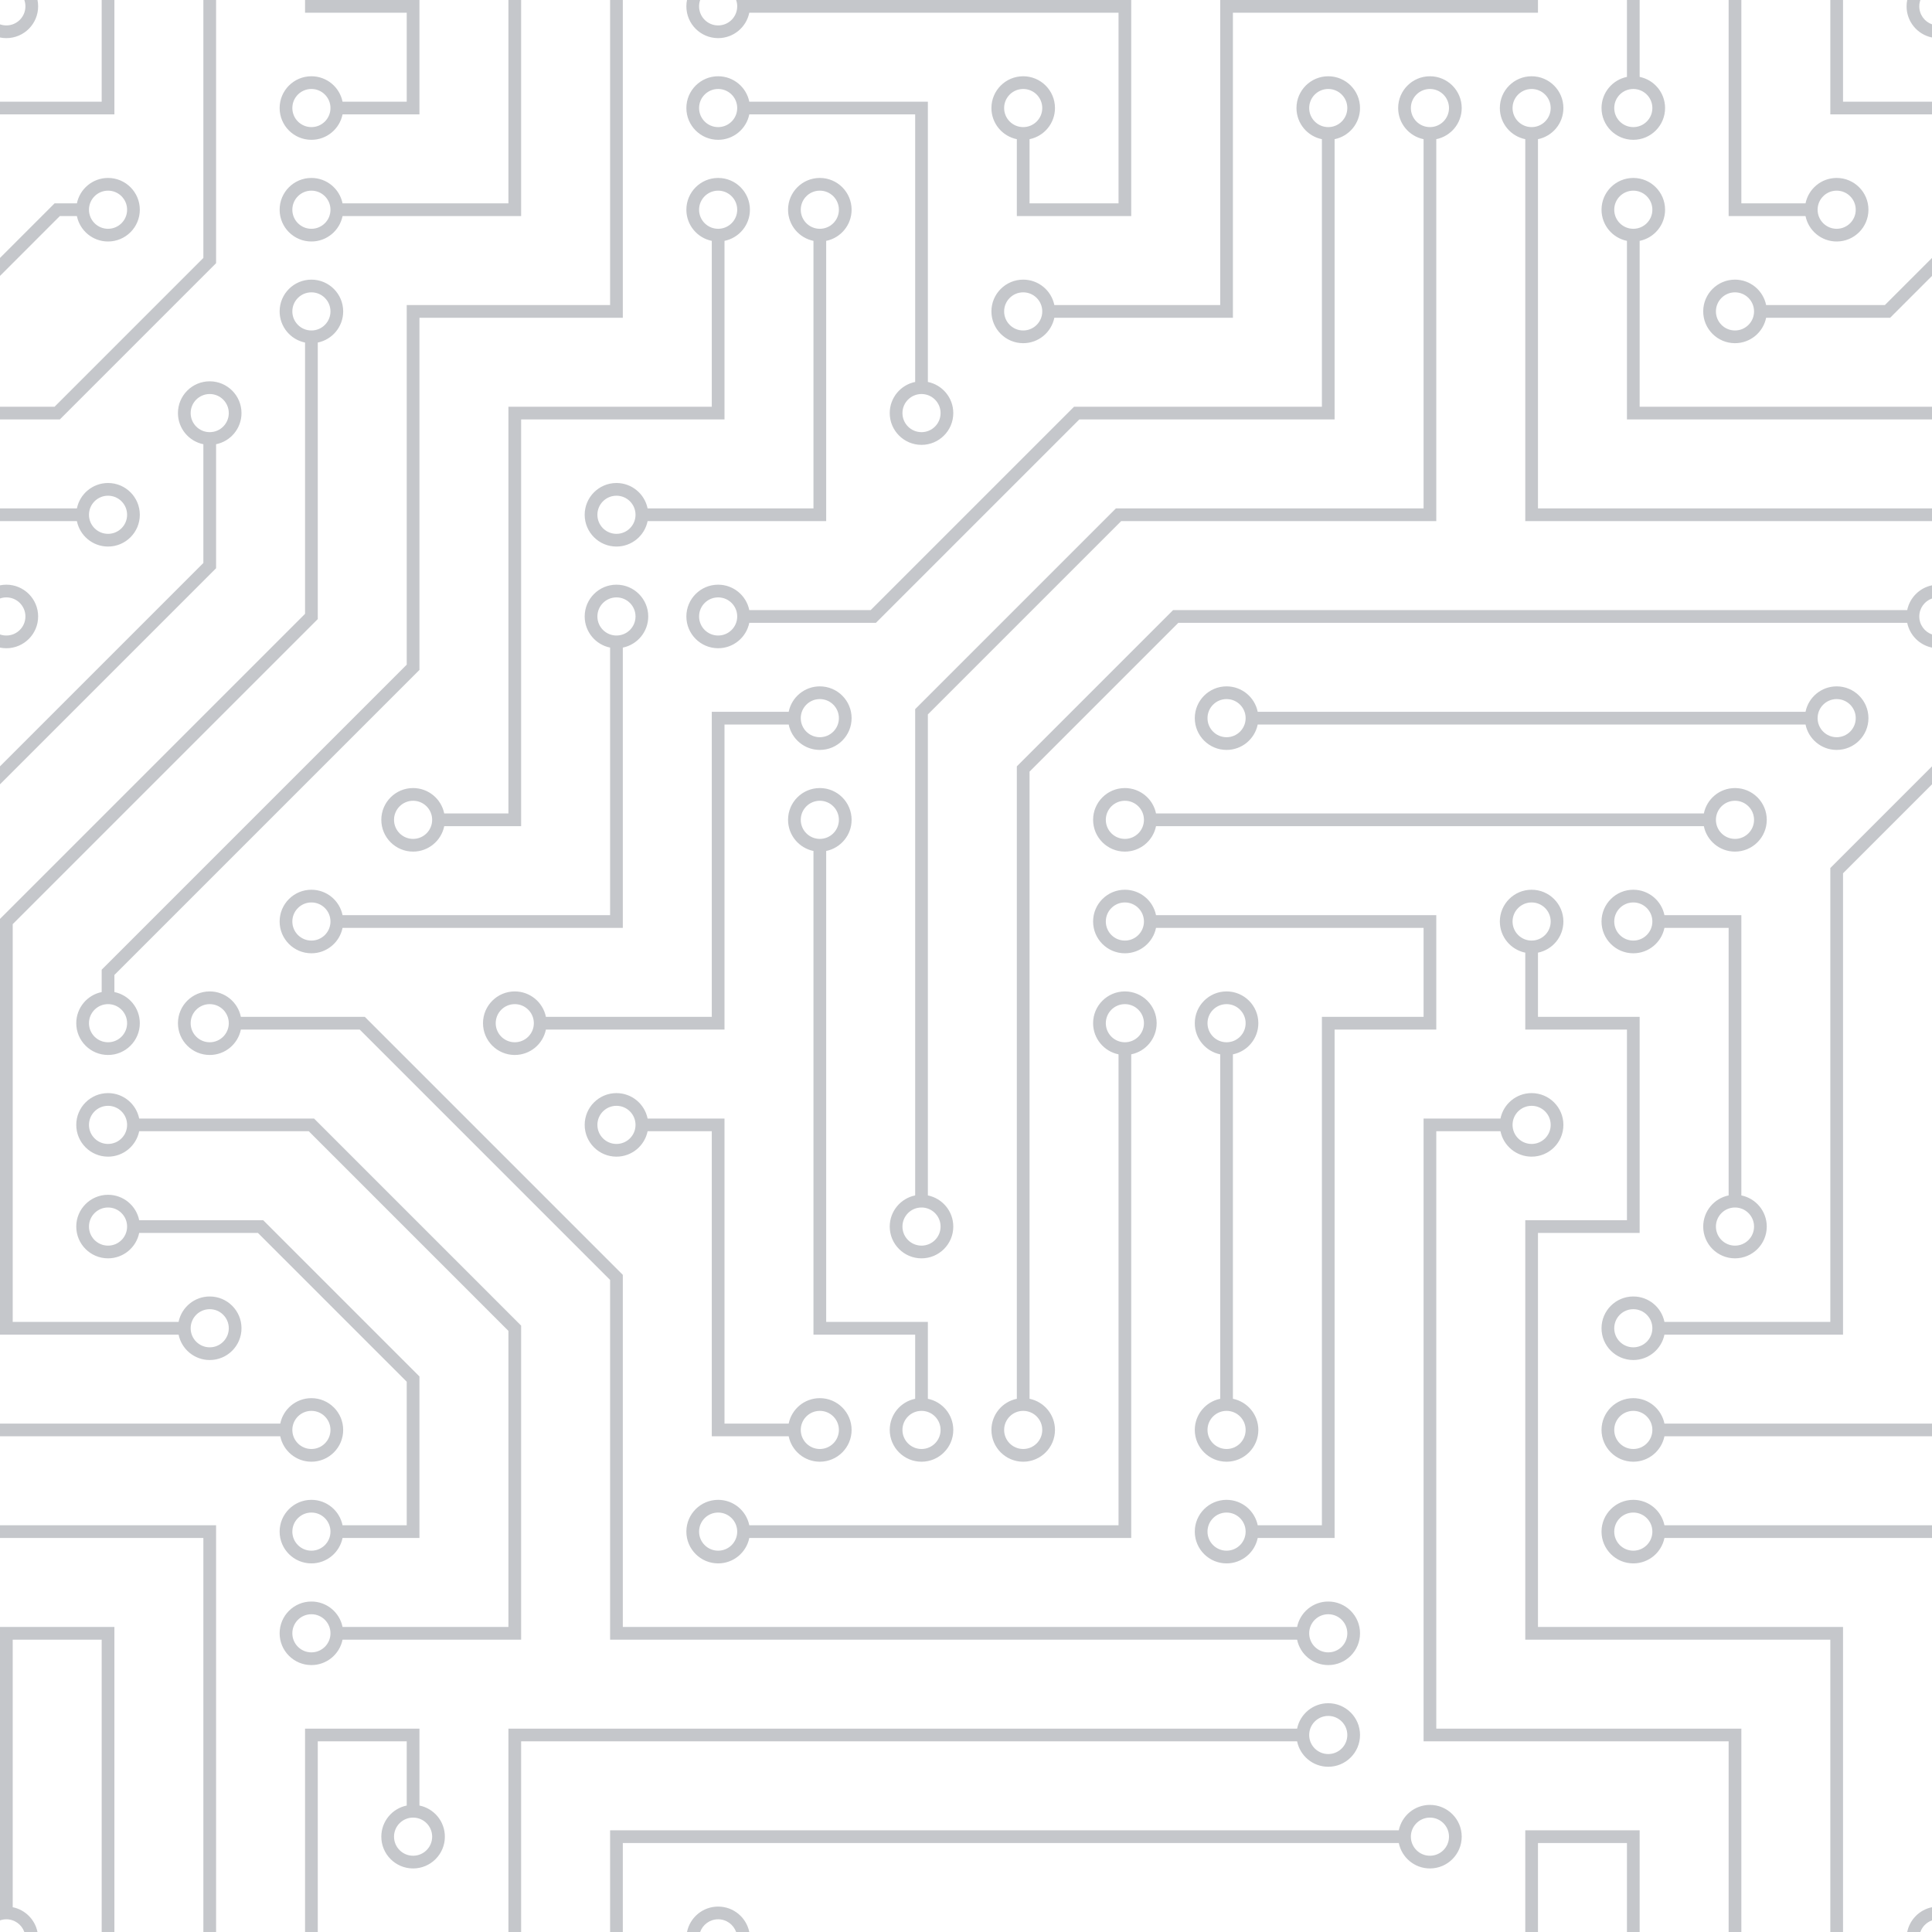
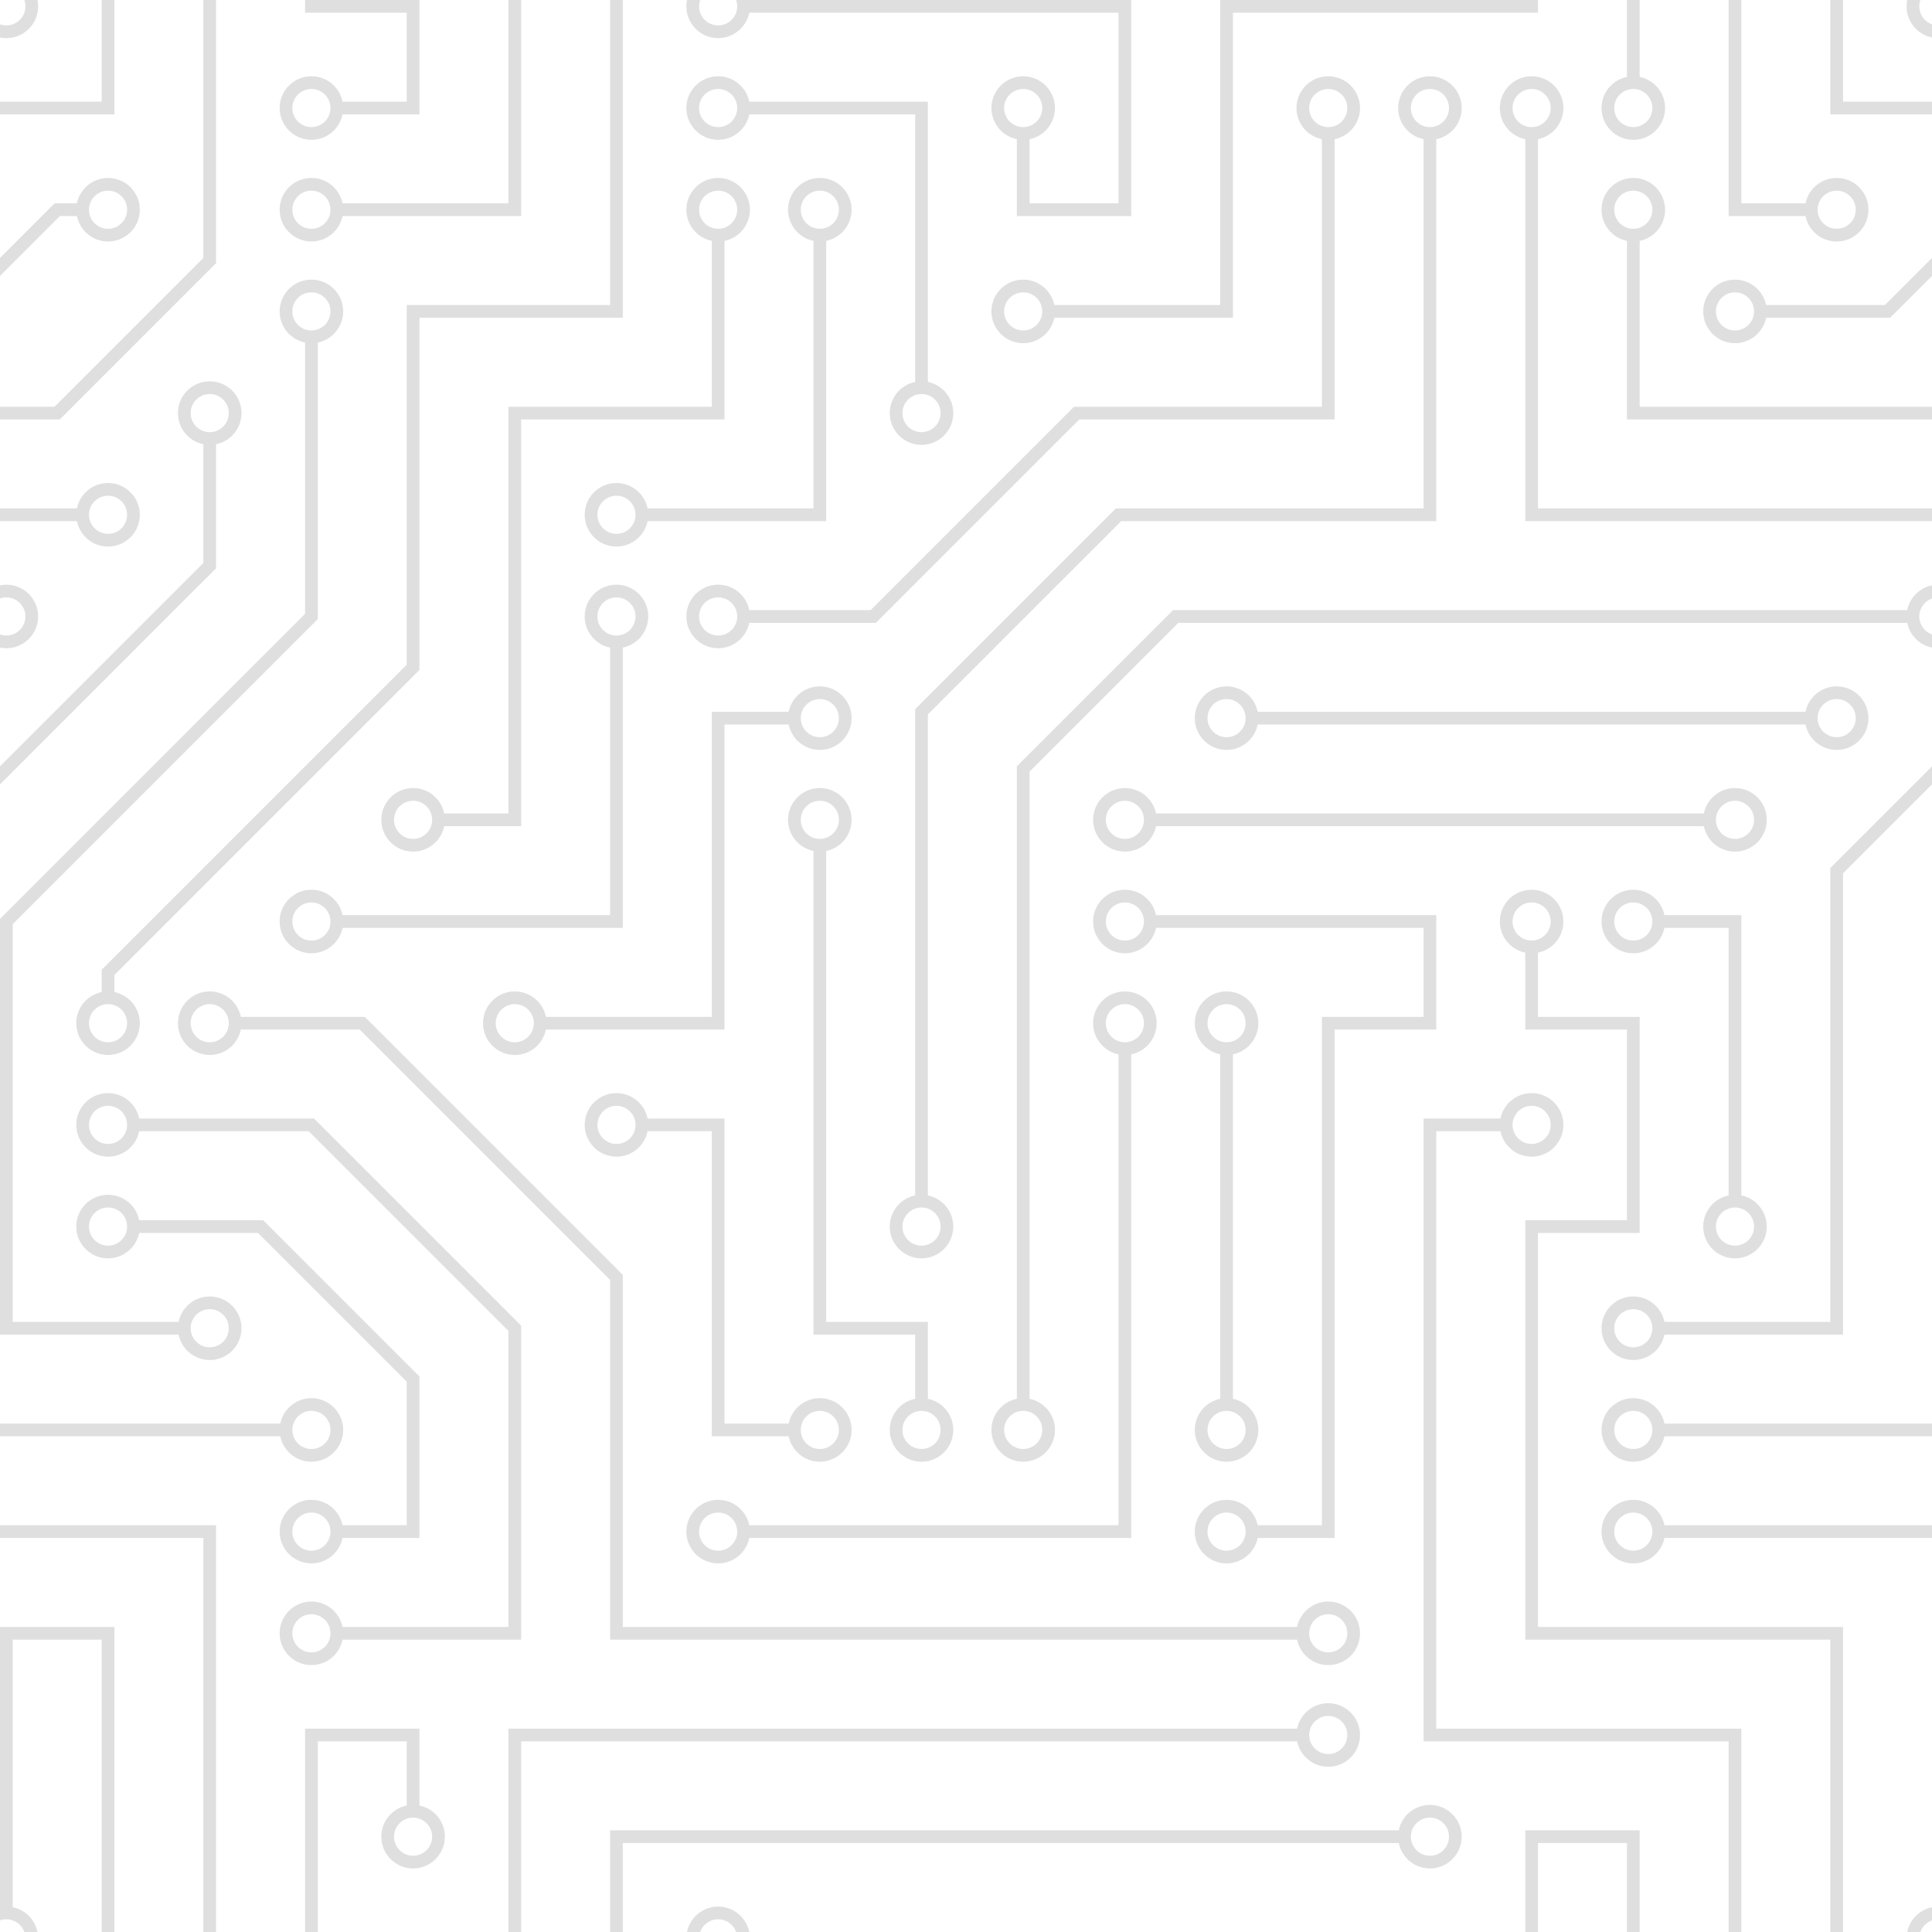
<svg xmlns="http://www.w3.org/2000/svg" width="304px" height="304px" viewBox="0 0 304 304" version="1.1">
  <defs />
  <g id="Page-1" stroke="none" stroke-width="1" fill="none" fill-rule="evenodd">
-     <g id="Artboard-3-Copy-2" fill="#192231" fill-opacity="0.25">
+     <g id="Artboard-3-Copy-2" fill="#000" fill-opacity="0.125">
      <path d="M44.1,224 C44.563,221.718 46.581,220 49,220 C51.761,220 54,222.239 54,225 C54,227.761 51.761,230 49,230 C46.581,230 44.563,228.282 44.1,226 L0,226 L0,224 L44.1,224 L44.1,224 Z M204.1,272 C204.563,269.718 206.581,268 209,268 C211.761,268 214,270.239 214,273 C214,275.761 211.761,278 209,278 C206.581,278 204.563,276.282 204.1,274 L82,274 L82,272 L204.1,272 L204.1,272 Z M261.9,226 C261.437,228.282 259.419,230 257,230 C254.239,230 252,227.761 252,225 C252,222.239 254.239,220 257,220 C259.419,220 261.437,221.718 261.9,224 L304,224 L304,226 L261.9,226 L261.9,226 Z M261.9,242 C261.437,244.282 259.419,246 257,246 C254.239,246 252,243.761 252,241 C252,238.239 254.239,236 257,236 C259.419,236 261.437,237.718 261.9,240 L304,240 L304,242 L261.9,242 L261.9,242 Z M268.1,128 C268.563,125.718 270.581,124 273,124 C275.761,124 278,126.239 278,129 C278,131.761 275.761,134 273,134 C270.581,134 268.563,132.282 268.1,130 L181.9,130 C181.437,132.282 179.419,134 177,134 C174.239,134 172,131.761 172,129 C172,126.239 174.239,124 177,124 C179.419,124 181.437,125.718 181.9,128 L268.1,128 L268.1,128 Z M12.1,80 C12.563,77.718 14.581,76 17,76 C19.761,76 22,78.239 22,81 C22,83.761 19.761,86 17,86 C14.581,86 12.563,84.282 12.1,82 L0,82 L0,80 L12.1,80 L12.1,80 Z M197.9,114 C197.437,116.282 195.419,118 193,118 C190.239,118 188,115.761 188,113 C188,110.239 190.239,108 193,108 C195.419,108 197.437,109.718 197.9,112 L284.1,112 C284.563,109.718 286.581,108 289,108 C291.761,108 294,110.239 294,113 C294,115.761 291.761,118 289,118 C286.581,118 284.563,116.282 284.1,114 L197.9,114 L197.9,114 Z M258,12.1 C260.282,12.563 262,14.581 262,17 C262,19.761 259.761,22 257,22 C254.239,22 252,19.761 252,17 C252,14.581 253.718,12.563 256,12.1 L256,0 L258,0 L258,12.1 L258,12.1 Z M194,220.1 C196.282,220.563 198,222.581 198,225 C198,227.761 195.761,230 193,230 C190.239,230 188,227.761 188,225 C188,222.581 189.718,220.563 192,220.1 L192,165.9 C189.718,165.437 188,163.419 188,161 C188,158.239 190.239,156 193,156 C195.761,156 198,158.239 198,161 C198,163.419 196.282,165.437 194,165.9 L194,220.1 L194,220.1 Z M242,21.9 C244.282,21.437 246,19.419 246,17 C246,14.239 243.761,12 241,12 C238.239,12 236,14.239 236,17 C236,19.419 237.718,21.437 240,21.9 L240,81 L240,82 L304,82 L304,80 L242,80 L242,80 L242,21.9 L242,21.9 Z M258,37.9 C260.282,37.437 262,35.419 262,33 C262,30.239 259.761,28 257,28 C254.239,28 252,30.239 252,33 C252,35.419 253.718,37.437 256,37.9 L256,65 L256,66 L304,66 L304,64 L258,64 L258,64 L258,37.9 L258,37.9 Z M130,133.9 C132.282,133.437 134,131.419 134,129 C134,126.239 131.761,124 129,124 C126.239,124 124,126.239 124,129 C124,131.419 125.718,133.437 128,133.9 L128,209 L128,210 L144,210 L144,210 L144,220.1 C141.718,220.563 140,222.581 140,225 C140,227.761 142.239,230 145,230 C147.761,230 150,227.761 150,225 C150,222.581 148.282,220.563 146,220.1 L146,208 L145,208 L130,208 L130,133.9 L130,133.9 Z M124.1,112 C124.563,109.718 126.581,108 129,108 C131.761,108 134,110.239 134,113 C134,115.761 131.761,118 129,118 C126.581,118 124.563,116.282 124.1,114 L114,114 L114,114 L114,162 L112.5,162 L85.9,162 C85.437,164.282 83.419,166 81,166 C78.239,166 76,163.761 76,161 C76,158.239 78.239,156 81,156 C83.419,156 85.437,157.718 85.9,160 L112,160 L112,113 L112,112 L124.1,112 L124.1,112 Z M117.9,242 C117.437,244.282 115.419,246 113,246 C110.239,246 108,243.761 108,241 C108,238.239 110.239,236 113,236 C115.419,236 117.437,237.718 117.9,240 L176,240 L176,165.9 C173.718,165.437 172,163.419 172,161 C172,158.239 174.239,156 177,156 C179.761,156 182,158.239 182,161 C182,163.419 180.282,165.437 178,165.9 L178,242 L177,242 L177,242 L117.9,242 L117.9,242 Z M101.9,178 C101.437,180.282 99.419,182 97,182 C94.239,182 92,179.761 92,177 C92,174.239 94.239,172 97,172 C99.419,172 101.437,173.718 101.9,176 L114,176 L114,177 L114,224 L114,224 L124.1,224 C124.563,221.718 126.581,220 129,220 C131.761,220 134,222.239 134,225 C134,227.761 131.761,230 129,230 C126.581,230 124.563,228.282 124.1,226 L112,226 L112,225 L112,178 L101.9,178 L101.9,178 Z M66,284.1 C68.282,284.563 70,286.581 70,289 C70,291.761 67.761,294 65,294 C62.239,294 60,291.761 60,289 C60,286.581 61.718,284.563 64,284.1 L64,274 L50,274 L50,304 L48,304 L48,272 L49,272 L49,272 L64.5,272 L66,272 L66,284.1 L66,284.1 Z M236.1,176 C236.563,173.718 238.581,172 241,172 C243.761,172 246,174.239 246,177 C246,179.761 243.761,182 241,182 C238.581,182 236.563,180.282 236.1,178 L226,178 L226,178 L226,272 L274,272 L274,273 L274,304 L272,304 L272,274 L224,274 L224,273 L224,177 L224,176 L236.1,176 L236.1,176 Z M261.9,146 C261.437,148.282 259.419,150 257,150 C254.239,150 252,147.761 252,145 C252,142.239 254.239,140 257,140 C259.419,140 261.437,141.718 261.9,144 L274,144 L274,145.5 L274,145.5 L274,188.1 C276.282,188.563 278,190.581 278,193 C278,195.761 275.761,198 273,198 C270.239,198 268,195.761 268,193 C268,190.581 269.718,188.563 272,188.1 L272,146 L261.9,146 L261.9,146 Z M197.9,242 C197.437,244.282 195.419,246 193,246 C190.239,246 188,243.761 188,241 C188,238.239 190.239,236 193,236 C195.419,236 197.437,237.718 197.9,240 L208,240 L208,240 L208,160 L209,160 L224,160 L224,146 L181.9,146 C181.437,148.282 179.419,150 177,150 C174.239,150 172,147.761 172,145 C172,142.239 174.239,140 177,140 C179.419,140 181.437,141.718 181.9,144 L226,144 L226,145 L226,162 L225,162 L210,162 L210,241 L210,242 L197.9,242 L197.9,242 Z M284.1,32 C284.563,29.718 286.581,28 289,28 C291.761,28 294,30.239 294,33 C294,35.761 291.761,38 289,38 C286.581,38 284.563,36.282 284.1,34 L272,34 L272,33 L272,0 L274,0 L274,32 L274,32 L284.1,32 L284.1,32 Z M98,101.9 C100.282,101.437 102,99.419 102,97 C102,94.239 99.761,92 97,92 C94.239,92 92,94.239 92,97 C92,99.419 93.718,101.437 96,101.9 L96,144 L53.9,144 C53.437,141.718 51.419,140 49,140 C46.239,140 44,142.239 44,145 C44,147.761 46.239,150 49,150 C51.419,150 53.437,148.282 53.9,146 L96.5,146 L96.5,146 L98,146 L98,101.9 L98,101.9 Z M53.9,34 C53.437,36.282 51.419,38 49,38 C46.239,38 44,35.761 44,33 C44,30.239 46.239,28 49,28 C51.419,28 53.437,29.718 53.9,32 L80,32 L80,0 L82,0 L82,34 L81,34 L81,34 L53.9,34 L53.9,34 Z M114,37.9 C116.282,37.437 118,35.419 118,33 C118,30.239 115.761,28 113,28 C110.239,28 108,30.239 108,33 C108,35.419 109.718,37.437 112,37.9 L112,64 L80,64 L80,65 L80,128 L69.9,128 C69.437,125.718 67.419,124 65,124 C62.239,124 60,126.239 60,129 C60,131.761 62.239,134 65,134 C67.419,134 69.437,132.282 69.9,130 L82,130 L82,128.5 L82,66 L82,66 L113,66 L114,66 L114,37.9 L114,37.9 Z M101.9,82 C101.437,84.282 99.419,86 97,86 C94.239,86 92,83.761 92,81 C92,78.239 94.239,76 97,76 C99.419,76 101.437,77.718 101.9,80 L128,80 L128,37.9 C125.718,37.437 124,35.419 124,33 C124,30.239 126.239,28 129,28 C131.761,28 134,30.239 134,33 C134,35.419 132.282,37.437 130,37.9 L130,82 L128.5,82 L128.5,82 L101.9,82 L101.9,82 Z M117.9,18 C117.437,20.282 115.419,22 113,22 C110.239,22 108,19.761 108,17 C108,14.239 110.239,12 113,12 C115.419,12 117.437,13.718 117.9,16 L146,16 L146,17 L146,17 L146,60.1 C148.282,60.563 150,62.581 150,65 C150,67.761 147.761,70 145,70 C142.239,70 140,67.761 140,65 C140,62.581 141.718,60.563 144,60.1 L144,18 L117.9,18 L117.9,18 Z M220.1,288 C220.563,285.718 222.581,284 225,284 C227.761,284 230,286.239 230,289 C230,291.761 227.761,294 225,294 C222.581,294 220.563,292.282 220.1,290 L98,290 L98,304 L96,304 L96,288 L97,288 L220.1,288 L220.1,288 Z M242,149.9 C244.282,149.437 246,147.419 246,145 C246,142.239 243.761,140 241,140 C238.239,140 236,142.239 236,145 C236,147.419 237.718,149.437 240,149.9 L240,162 L241.5,162 L256,162 L256,192 L241.5,192 L240,192 L240,257 L240,258 L288,258 L288,304 L290,304 L290,257 L290,256 L242,256 L242,256 L242,194 L257,194 L258,194 L258,160 L257,160 L242,160 L242,149.9 L242,149.9 Z M53.9,18 C53.437,20.282 51.419,22 49,22 C46.239,22 44,19.761 44,17 C44,14.239 46.239,12 49,12 C51.419,12 53.437,13.718 53.9,16 L64,16 L64,2 L48,2 L48,0 L64.5,0 L64.5,1.11022302e-16 L66,1.11022302e-16 L66,18 L65,18 L53.9,18 L53.9,18 Z M165.9,50 C165.437,52.282 163.419,54 161,54 C158.239,54 156,51.761 156,49 C156,46.239 158.239,44 161,44 C163.419,44 165.437,45.718 165.9,48 L192,48 L192,1 L192,0 L242,0 L242,2 L194,2 L194,2 L194,50 L193,50 L165.9,50 L165.9,50 Z M117.9,2 C117.437,4.282 115.419,6 113,6 C110.239,6 108,3.761 108,1 C108,0.658 108.034,0.323 108.1,-1.28508315e-14 L110.171,-1.1185497e-14 C110.06,0.313 110,0.649 110,1 C110,2.657 111.343,4 113,4 C114.657,4 116,2.657 116,1 C116,0.649 115.94,0.313 115.829,-1.22213351e-12 L117.45,-1.1185497e-14 L176.5,-1.1185497e-14 L176.5,-1.10744747e-14 L178,-1.10744747e-14 L178,34 L177,34 L160,34 L160,33 L160,21.9 C157.718,21.437 156,19.419 156,17 C156,14.239 158.239,12 161,12 C163.761,12 166,14.239 166,17 C166,19.419 164.282,21.437 162,21.9 L162,32 L176,32 L176,2 L117.9,2 L117.9,2 Z M117.9,98 C117.437,100.282 115.419,102 113,102 C110.239,102 108,99.761 108,97 C108,94.239 110.239,92 113,92 C115.419,92 117.437,93.718 117.9,96 L137,96 L169,64 L170.414,64 L170.414,64 L208,64 L208,21.9 C205.718,21.437 204,19.419 204,17 C204,14.239 206.239,12 209,12 C211.761,12 214,14.239 214,17 C214,19.419 212.282,21.437 210,21.9 L210,66 L209,66 L169.828,66 L137.828,98 L136,98 L117.9,98 L117.9,98 Z M146,188.1 C148.282,188.563 150,190.581 150,193 C150,195.761 147.761,198 145,198 C142.239,198 140,195.761 140,193 C140,190.581 141.718,188.563 144,188.1 L144,113.207 L144,111.586 L175.586,80 L177.207,80 L177.207,80 L224,80 L224,21.9 C221.718,21.437 220,19.419 220,17 C220,14.239 222.239,12 225,12 C227.761,12 230,14.239 230,17 C230,19.419 228.282,21.437 226,21.9 L226,82 L225,82 L176.414,82 L146,112.414 L146,188.1 L146,188.1 Z M162,220.1 C164.282,220.563 166,222.581 166,225 C166,227.761 163.761,230 161,230 C158.239,230 156,227.761 156,225 C156,222.581 157.718,220.563 160,220.1 L160,122.207 L160,120.586 L184.586,96 L186.207,96 L300.1,96 C300.498,94.041 302.041,92.498 304,92.1 L304,94.171 C302.835,94.583 302,95.694 302,97 C302,98.306 302.835,99.417 304,99.829 L304,101.9 C302.041,101.502 300.498,99.959 300.1,98 L185.414,98 L185.414,98 L162,121.414 L162,220.1 L162,220.1 Z M18,156.1 C20.282,156.563 22,158.581 22,161 C22,163.761 19.761,166 17,166 C14.239,166 12,163.761 12,161 C12,158.581 13.718,156.563 16,156.1 L16,154.207 L16,152.586 L64,104.586 L64,104.586 L64,48 L65,48 L96,48 L96,0 L98,0 L98,48.5 L98,50 L66,50 L66,103.793 L66,105.414 L18,153.414 L18,156.1 L18,156.1 Z M50,53.9 C52.282,53.437 54,51.419 54,49 C54,46.239 51.761,44 49,44 C46.239,44 44,46.239 44,49 C44,51.419 45.718,53.437 48,53.9 L48,96.586 L1.04360964e-14,144.586 L0,144.586 L0,146.207 L0,209 L0,210 L28.1,210 C28.563,212.282 30.581,214 33,214 C35.761,214 38,211.761 38,209 C38,206.239 35.761,204 33,204 C30.581,204 28.563,205.718 28.1,208 L2,208 L2,145.414 L2,145.414 L50,97.414 L50,95.793 L50,53.9 L50,53.9 Z M34,69.9 C36.282,69.437 38,67.419 38,65 C38,62.239 35.761,60 33,60 C30.239,60 28,62.239 28,65 C28,67.419 29.718,69.437 32,69.9 L32,88.586 L0,120.586 L2.22044605e-15,120.586 L3.56659147e-15,123.414 L34,89.414 L34,87.793 L34,87.793 L34,69.9 L34,69.9 Z M12.1,32 C12.563,29.718 14.581,28 17,28 C19.761,28 22,30.239 22,33 C22,35.761 19.761,38 17,38 C14.581,38 12.563,36.282 12.1,34 L9.414,34 L8.8817842e-16,43.414 L0,40.586 L4.4408921e-16,40.586 L8.586,32 L10.207,32 L10.207,32 L12.1,32 L12.1,32 Z M277.9,50 C277.437,52.282 275.419,54 273,54 C270.239,54 268,51.761 268,49 C268,46.239 270.239,44 273,44 C275.419,44 277.437,45.718 277.9,48 L296.586,48 L296.586,48 L304,40.586 L304,43.414 L297.414,50 L295.793,50 L277.9,50 L277.9,50 Z M261.9,210 C261.437,212.282 259.419,214 257,214 C254.239,214 252,211.761 252,209 C252,206.239 254.239,204 257,204 C259.419,204 261.437,205.718 261.9,208 L288,208 L288,138.207 L288,136.586 L304,120.586 L304,123.414 L290,137.414 L290,137.414 L290,210 L289,210 L261.9,210 L261.9,210 Z M53.9,242 C53.437,244.282 51.419,246 49,246 C46.239,246 44,243.761 44,241 C44,238.239 46.239,236 49,236 C51.419,236 53.437,237.718 53.9,240 L64,240 L64,217.414 L40.586,194 L21.9,194 C21.437,196.282 19.419,198 17,198 C14.239,198 12,195.761 12,193 C12,190.239 14.239,188 17,188 C19.419,188 21.437,189.718 21.9,192 L39.793,192 L41.414,192 L66,216.586 L66,216.586 L66,218.207 L66,218.207 L66,242 L65,242 L53.9,242 L53.9,242 Z M204.1,256 C204.563,253.718 206.581,252 209,252 C211.761,252 214,254.239 214,257 C214,259.761 211.761,262 209,262 C206.581,262 204.563,260.282 204.1,258 L96,258 L96,256.5 L96,201.402 L56.598,162 L37.9,162 C37.437,164.282 35.419,166 33,166 C30.239,166 28,163.761 28,161 C28,158.239 30.239,156 33,156 C35.419,156 37.437,157.718 37.9,160 L55.799,160 L57.402,160 L98,200.598 L98,200.598 L98,201.799 L98,201.799 L98,256 L204.1,256 L204.1,256 Z M53.9,258 C53.437,260.282 51.419,262 49,262 C46.239,262 44,259.761 44,257 C44,254.239 46.239,252 49,252 C51.419,252 53.437,253.718 53.9,256 L80,256 L80,209.414 L48.586,178 L21.9,178 C21.437,180.282 19.419,182 17,182 C14.239,182 12,179.761 12,177 C12,174.239 14.239,172 17,172 C19.419,172 21.437,173.718 21.9,176 L47.793,176 L49.414,176 L82,208.586 L82,208.586 L82,210.207 L82,210.207 L82,258 L81,258 L53.9,258 L53.9,258 Z M97,100 C98.657,100 100,98.657 100,97 C100,95.343 98.657,94 97,94 C95.343,94 94,95.343 94,97 C94,98.657 95.343,100 97,100 L97,100 Z M97,84 C98.657,84 100,82.657 100,81 C100,79.343 98.657,78 97,78 C95.343,78 94,79.343 94,81 C94,82.657 95.343,84 97,84 L97,84 Z M113,100 C114.657,100 116,98.657 116,97 C116,95.343 114.657,94 113,94 C111.343,94 110,95.343 110,97 C110,98.657 111.343,100 113,100 L113,100 Z M129,116 C130.657,116 132,114.657 132,113 C132,111.343 130.657,110 129,110 C127.343,110 126,111.343 126,113 C126,114.657 127.343,116 129,116 L129,116 Z M129,132 C130.657,132 132,130.657 132,129 C132,127.343 130.657,126 129,126 C127.343,126 126,127.343 126,129 C126,130.657 127.343,132 129,132 L129,132 Z M81,164 C82.657,164 84,162.657 84,161 C84,159.343 82.657,158 81,158 C79.343,158 78,159.343 78,161 C78,162.657 79.343,164 81,164 L81,164 Z M97,180 C98.657,180 100,178.657 100,177 C100,175.343 98.657,174 97,174 C95.343,174 94,175.343 94,177 C94,178.657 95.343,180 97,180 L97,180 Z M129,228 C130.657,228 132,226.657 132,225 C132,223.343 130.657,222 129,222 C127.343,222 126,223.343 126,225 C126,226.657 127.343,228 129,228 L129,228 Z M113,244 C114.657,244 116,242.657 116,241 C116,239.343 114.657,238 113,238 C111.343,238 110,239.343 110,241 C110,242.657 111.343,244 113,244 L113,244 Z M145,228 C146.657,228 148,226.657 148,225 C148,223.343 146.657,222 145,222 C143.343,222 142,223.343 142,225 C142,226.657 143.343,228 145,228 L145,228 Z M145,196 C146.657,196 148,194.657 148,193 C148,191.343 146.657,190 145,190 C143.343,190 142,191.343 142,193 C142,194.657 143.343,196 145,196 L145,196 Z M161,228 C162.657,228 164,226.657 164,225 C164,223.343 162.657,222 161,222 C159.343,222 158,223.343 158,225 C158,226.657 159.343,228 161,228 L161,228 Z M193,244 C194.657,244 196,242.657 196,241 C196,239.343 194.657,238 193,238 C191.343,238 190,239.343 190,241 C190,242.657 191.343,244 193,244 L193,244 Z M193,228 C194.657,228 196,226.657 196,225 C196,223.343 194.657,222 193,222 C191.343,222 190,223.343 190,225 C190,226.657 191.343,228 193,228 L193,228 Z M177,164 C178.657,164 180,162.657 180,161 C180,159.343 178.657,158 177,158 C175.343,158 174,159.343 174,161 C174,162.657 175.343,164 177,164 L177,164 Z M193,164 C194.657,164 196,162.657 196,161 C196,159.343 194.657,158 193,158 C191.343,158 190,159.343 190,161 C190,162.657 191.343,164 193,164 L193,164 Z M209,260 C210.657,260 212,258.657 212,257 C212,255.343 210.657,254 209,254 C207.343,254 206,255.343 206,257 C206,258.657 207.343,260 209,260 L209,260 Z M209,276 C210.657,276 212,274.657 212,273 C212,271.343 210.657,270 209,270 C207.343,270 206,271.343 206,273 C206,274.657 207.343,276 209,276 L209,276 Z M225,292 C226.657,292 228,290.657 228,289 C228,287.343 226.657,286 225,286 C223.343,286 222,287.343 222,289 C222,290.657 223.343,292 225,292 L225,292 Z M241,148 C242.657,148 244,146.657 244,145 C244,143.343 242.657,142 241,142 C239.343,142 238,143.343 238,145 C238,146.657 239.343,148 241,148 L241,148 Z M241,180 C242.657,180 244,178.657 244,177 C244,175.343 242.657,174 241,174 C239.343,174 238,175.343 238,177 C238,178.657 239.343,180 241,180 L241,180 Z M257,148 C258.657,148 260,146.657 260,145 C260,143.343 258.657,142 257,142 C255.343,142 254,143.343 254,145 C254,146.657 255.343,148 257,148 L257,148 Z M273,132 C274.657,132 276,130.657 276,129 C276,127.343 274.657,126 273,126 C271.343,126 270,127.343 270,129 C270,130.657 271.343,132 273,132 L273,132 Z M177,132 C178.657,132 180,130.657 180,129 C180,127.343 178.657,126 177,126 C175.343,126 174,127.343 174,129 C174,130.657 175.343,132 177,132 L177,132 Z M177,148 C178.657,148 180,146.657 180,145 C180,143.343 178.657,142 177,142 C175.343,142 174,143.343 174,145 C174,146.657 175.343,148 177,148 L177,148 Z M193,116 C194.657,116 196,114.657 196,113 C196,111.343 194.657,110 193,110 C191.343,110 190,111.343 190,113 C190,114.657 191.343,116 193,116 L193,116 Z M289,116 C290.657,116 292,114.657 292,113 C292,111.343 290.657,110 289,110 C287.343,110 286,111.343 286,113 C286,114.657 287.343,116 289,116 L289,116 Z M273,52 C274.657,52 276,50.657 276,49 C276,47.343 274.657,46 273,46 C271.343,46 270,47.343 270,49 C270,50.657 271.343,52 273,52 L273,52 Z M289,36 C290.657,36 292,34.657 292,33 C292,31.343 290.657,30 289,30 C287.343,30 286,31.343 286,33 C286,34.657 287.343,36 289,36 L289,36 Z M257,36 C258.657,36 260,34.657 260,33 C260,31.343 258.657,30 257,30 C255.343,30 254,31.343 254,33 C254,34.657 255.343,36 257,36 L257,36 Z M257,20 C258.657,20 260,18.657 260,17 C260,15.343 258.657,14 257,14 C255.343,14 254,15.343 254,17 C254,18.657 255.343,20 257,20 L257,20 Z M241,20 C242.657,20 244,18.657 244,17 C244,15.343 242.657,14 241,14 C239.343,14 238,15.343 238,17 C238,18.657 239.343,20 241,20 L241,20 Z M225,20 C226.657,20 228,18.657 228,17 C228,15.343 226.657,14 225,14 C223.343,14 222,15.343 222,17 C222,18.657 223.343,20 225,20 L225,20 Z M209,20 C210.657,20 212,18.657 212,17 C212,15.343 210.657,14 209,14 C207.343,14 206,15.343 206,17 C206,18.657 207.343,20 209,20 L209,20 Z M49,36 C50.657,36 52,34.657 52,33 C52,31.343 50.657,30 49,30 C47.343,30 46,31.343 46,33 C46,34.657 47.343,36 49,36 L49,36 Z M17,36 C18.657,36 20,34.657 20,33 C20,31.343 18.657,30 17,30 C15.343,30 14,31.343 14,33 C14,34.657 15.343,36 17,36 L17,36 Z M49,52 C50.657,52 52,50.657 52,49 C52,47.343 50.657,46 49,46 C47.343,46 46,47.343 46,49 C46,50.657 47.343,52 49,52 L49,52 Z M33,68 C34.657,68 36,66.657 36,65 C36,63.343 34.657,62 33,62 C31.343,62 30,63.343 30,65 C30,66.657 31.343,68 33,68 L33,68 Z M49,20 C50.657,20 52,18.657 52,17 C52,15.343 50.657,14 49,14 C47.343,14 46,15.343 46,17 C46,18.657 47.343,20 49,20 L49,20 Z M49,260 C50.657,260 52,258.657 52,257 C52,255.343 50.657,254 49,254 C47.343,254 46,255.343 46,257 C46,258.657 47.343,260 49,260 L49,260 Z M65,292 C66.657,292 68,290.657 68,289 C68,287.343 66.657,286 65,286 C63.343,286 62,287.343 62,289 C62,290.657 63.343,292 65,292 L65,292 Z M49,228 C50.657,228 52,226.657 52,225 C52,223.343 50.657,222 49,222 C47.343,222 46,223.343 46,225 C46,226.657 47.343,228 49,228 L49,228 Z M49,244 C50.657,244 52,242.657 52,241 C52,239.343 50.657,238 49,238 C47.343,238 46,239.343 46,241 C46,242.657 47.343,244 49,244 L49,244 Z M33,212 C34.657,212 36,210.657 36,209 C36,207.343 34.657,206 33,206 C31.343,206 30,207.343 30,209 C30,210.657 31.343,212 33,212 L33,212 Z M113,36 C114.657,36 116,34.657 116,33 C116,31.343 114.657,30 113,30 C111.343,30 110,31.343 110,33 C110,34.657 111.343,36 113,36 L113,36 Z M129,36 C130.657,36 132,34.657 132,33 C132,31.343 130.657,30 129,30 C127.343,30 126,31.343 126,33 C126,34.657 127.343,36 129,36 L129,36 Z M113,20 C114.657,20 116,18.657 116,17 C116,15.343 114.657,14 113,14 C111.343,14 110,15.343 110,17 C110,18.657 111.343,20 113,20 L113,20 Z M145,68 C146.657,68 148,66.657 148,65 C148,63.343 146.657,62 145,62 C143.343,62 142,63.343 142,65 C142,66.657 143.343,68 145,68 L145,68 Z M161,52 C162.657,52 164,50.657 164,49 C164,47.343 162.657,46 161,46 C159.343,46 158,47.343 158,49 C158,50.657 159.343,52 161,52 L161,52 Z M161,20 C162.657,20 164,18.657 164,17 C164,15.343 162.657,14 161,14 C159.343,14 158,15.343 158,17 C158,18.657 159.343,20 161,20 L161,20 Z M273,196 C274.657,196 276,194.657 276,193 C276,191.343 274.657,190 273,190 C271.343,190 270,191.343 270,193 C270,194.657 271.343,196 273,196 L273,196 Z M257,212 C258.657,212 260,210.657 260,209 C260,207.343 258.657,206 257,206 C255.343,206 254,207.343 254,209 C254,210.657 255.343,212 257,212 L257,212 Z M257,228 C258.657,228 260,226.657 260,225 C260,223.343 258.657,222 257,222 C255.343,222 254,223.343 254,225 C254,226.657 255.343,228 257,228 L257,228 Z M257,244 C258.657,244 260,242.657 260,241 C260,239.343 258.657,238 257,238 C255.343,238 254,239.343 254,241 C254,242.657 255.343,244 257,244 L257,244 Z M17,180 C18.657,180 20,178.657 20,177 C20,175.343 18.657,174 17,174 C15.343,174 14,175.343 14,177 C14,178.657 15.343,180 17,180 L17,180 Z M17,196 C18.657,196 20,194.657 20,193 C20,191.343 18.657,190 17,190 C15.343,190 14,191.343 14,193 C14,194.657 15.343,196 17,196 L17,196 Z M17,164 C18.657,164 20,162.657 20,161 C20,159.343 18.657,158 17,158 C15.343,158 14,159.343 14,161 C14,162.657 15.343,164 17,164 L17,164 Z M33,164 C34.657,164 36,162.657 36,161 C36,159.343 34.657,158 33,158 C31.343,158 30,159.343 30,161 C30,162.657 31.343,164 33,164 L33,164 Z M17,84 C18.657,84 20,82.657 20,81 C20,79.343 18.657,78 17,78 C15.343,78 14,79.343 14,81 C14,82.657 15.343,84 17,84 L17,84 Z M49,148 C50.657,148 52,146.657 52,145 C52,143.343 50.657,142 49,142 C47.343,142 46,143.343 46,145 C46,146.657 47.343,148 49,148 L49,148 Z M65,132 C66.657,132 68,130.657 68,129 C68,127.343 66.657,126 65,126 C63.343,126 62,127.343 62,129 C62,130.657 63.343,132 65,132 L65,132 Z M34,39.793 L34,0 L32,0 L32,40.586 L8.586,64 L0,64 L0,66 L7.793,66 L9.414,66 L34,41.414 L34,39.793 L34,39.793 L34,39.793 Z M2,300.1 L2,258 L16,258 L16,304 L18,304 L18,257 L18,256 L1,256 L0,256 L0,300.55 L1.60982339e-15,302.171 C0.313,302.06 0.649,302 1,302 C2.306,302 3.417,302.835 3.829,304 L5.9,304 C5.502,302.041 3.959,300.498 2,300.1 L2,300.1 L2,300.1 Z M34,241 L34,304 L32,304 L32,242 L0,242 L0,240 L34,240 L34,241 L34,241 L34,241 Z M17,18 L18,18 L18,0 L16,0 L16,16 L0,16 L0,18 L17,18 L17,18 L17,18 Z M290,16 L290,0 L288,0 L288,17 L288,18 L304,18 L304,16 L290,16 L290,16 Z M258,289 L258,304 L256,304 L256,290 L242,290 L242,304 L240,304 L240,288 L241,288 L258,288 L258,289 L258,289 Z M-7.74935671e-14,92.1 C0.323,92.034 0.658,92 1,92 C3.761,92 6,94.239 6,97 C6,99.761 3.761,102 1,102 C0.658,102 0.323,101.966 -3.94129174e-14,101.9 L-3.94129174e-14,99.829 C0.313,99.94 0.649,100 1,100 C2.657,100 4,98.657 4,97 C4,95.343 2.657,94 1,94 C0.649,94 0.313,94.06 -1.25055521e-12,94.171 L-3.94129174e-14,92.1 L-7.74935671e-14,92.1 L-7.74935671e-14,92.1 Z M80,272 L82,272 L82,304 L80,304 L80,272 L80,272 Z M117.9,304 C117.437,301.718 115.419,300 113,300 C110.581,300 108.563,301.718 108.1,304 L110.171,304 C110.583,302.835 111.694,302 113,302 C114.306,302 115.417,302.835 115.829,304 L117.9,304 L117.9,304 L117.9,304 Z M5.9,-4.15223411e-14 C5.966,0.323 6,0.658 6,1 C6,3.761 3.761,6 1,6 C0.658,6 0.323,5.966 0,5.9 L1.72084569e-15,3.829 C0.313,3.94 0.649,4 1,4 C2.657,4 4,2.657 4,1 C4,0.649 3.94,0.313 3.829,-1.25055521e-12 L5.9,-3.9634962e-14 L5.9,-4.15223411e-14 L5.9,-4.15223411e-14 Z M300.1,0 C300.034,0.323 300,0.658 300,1 C300,3.419 301.718,5.437 304,5.9 L304,3.829 C302.835,3.417 302,2.306 302,1 C302,0.649 302.06,0.313 302.171,1.52655666e-15 L300.1,1.72084569e-15 L300.1,0 L300.1,0 Z M304,300.1 C302.041,300.498 300.498,302.041 300.1,304 L302.171,304 C302.472,303.148 303.148,302.472 304,302.171 L304,300.1 L304,300.1 Z" id="Combined-Shape" />
    </g>
  </g>
</svg>
